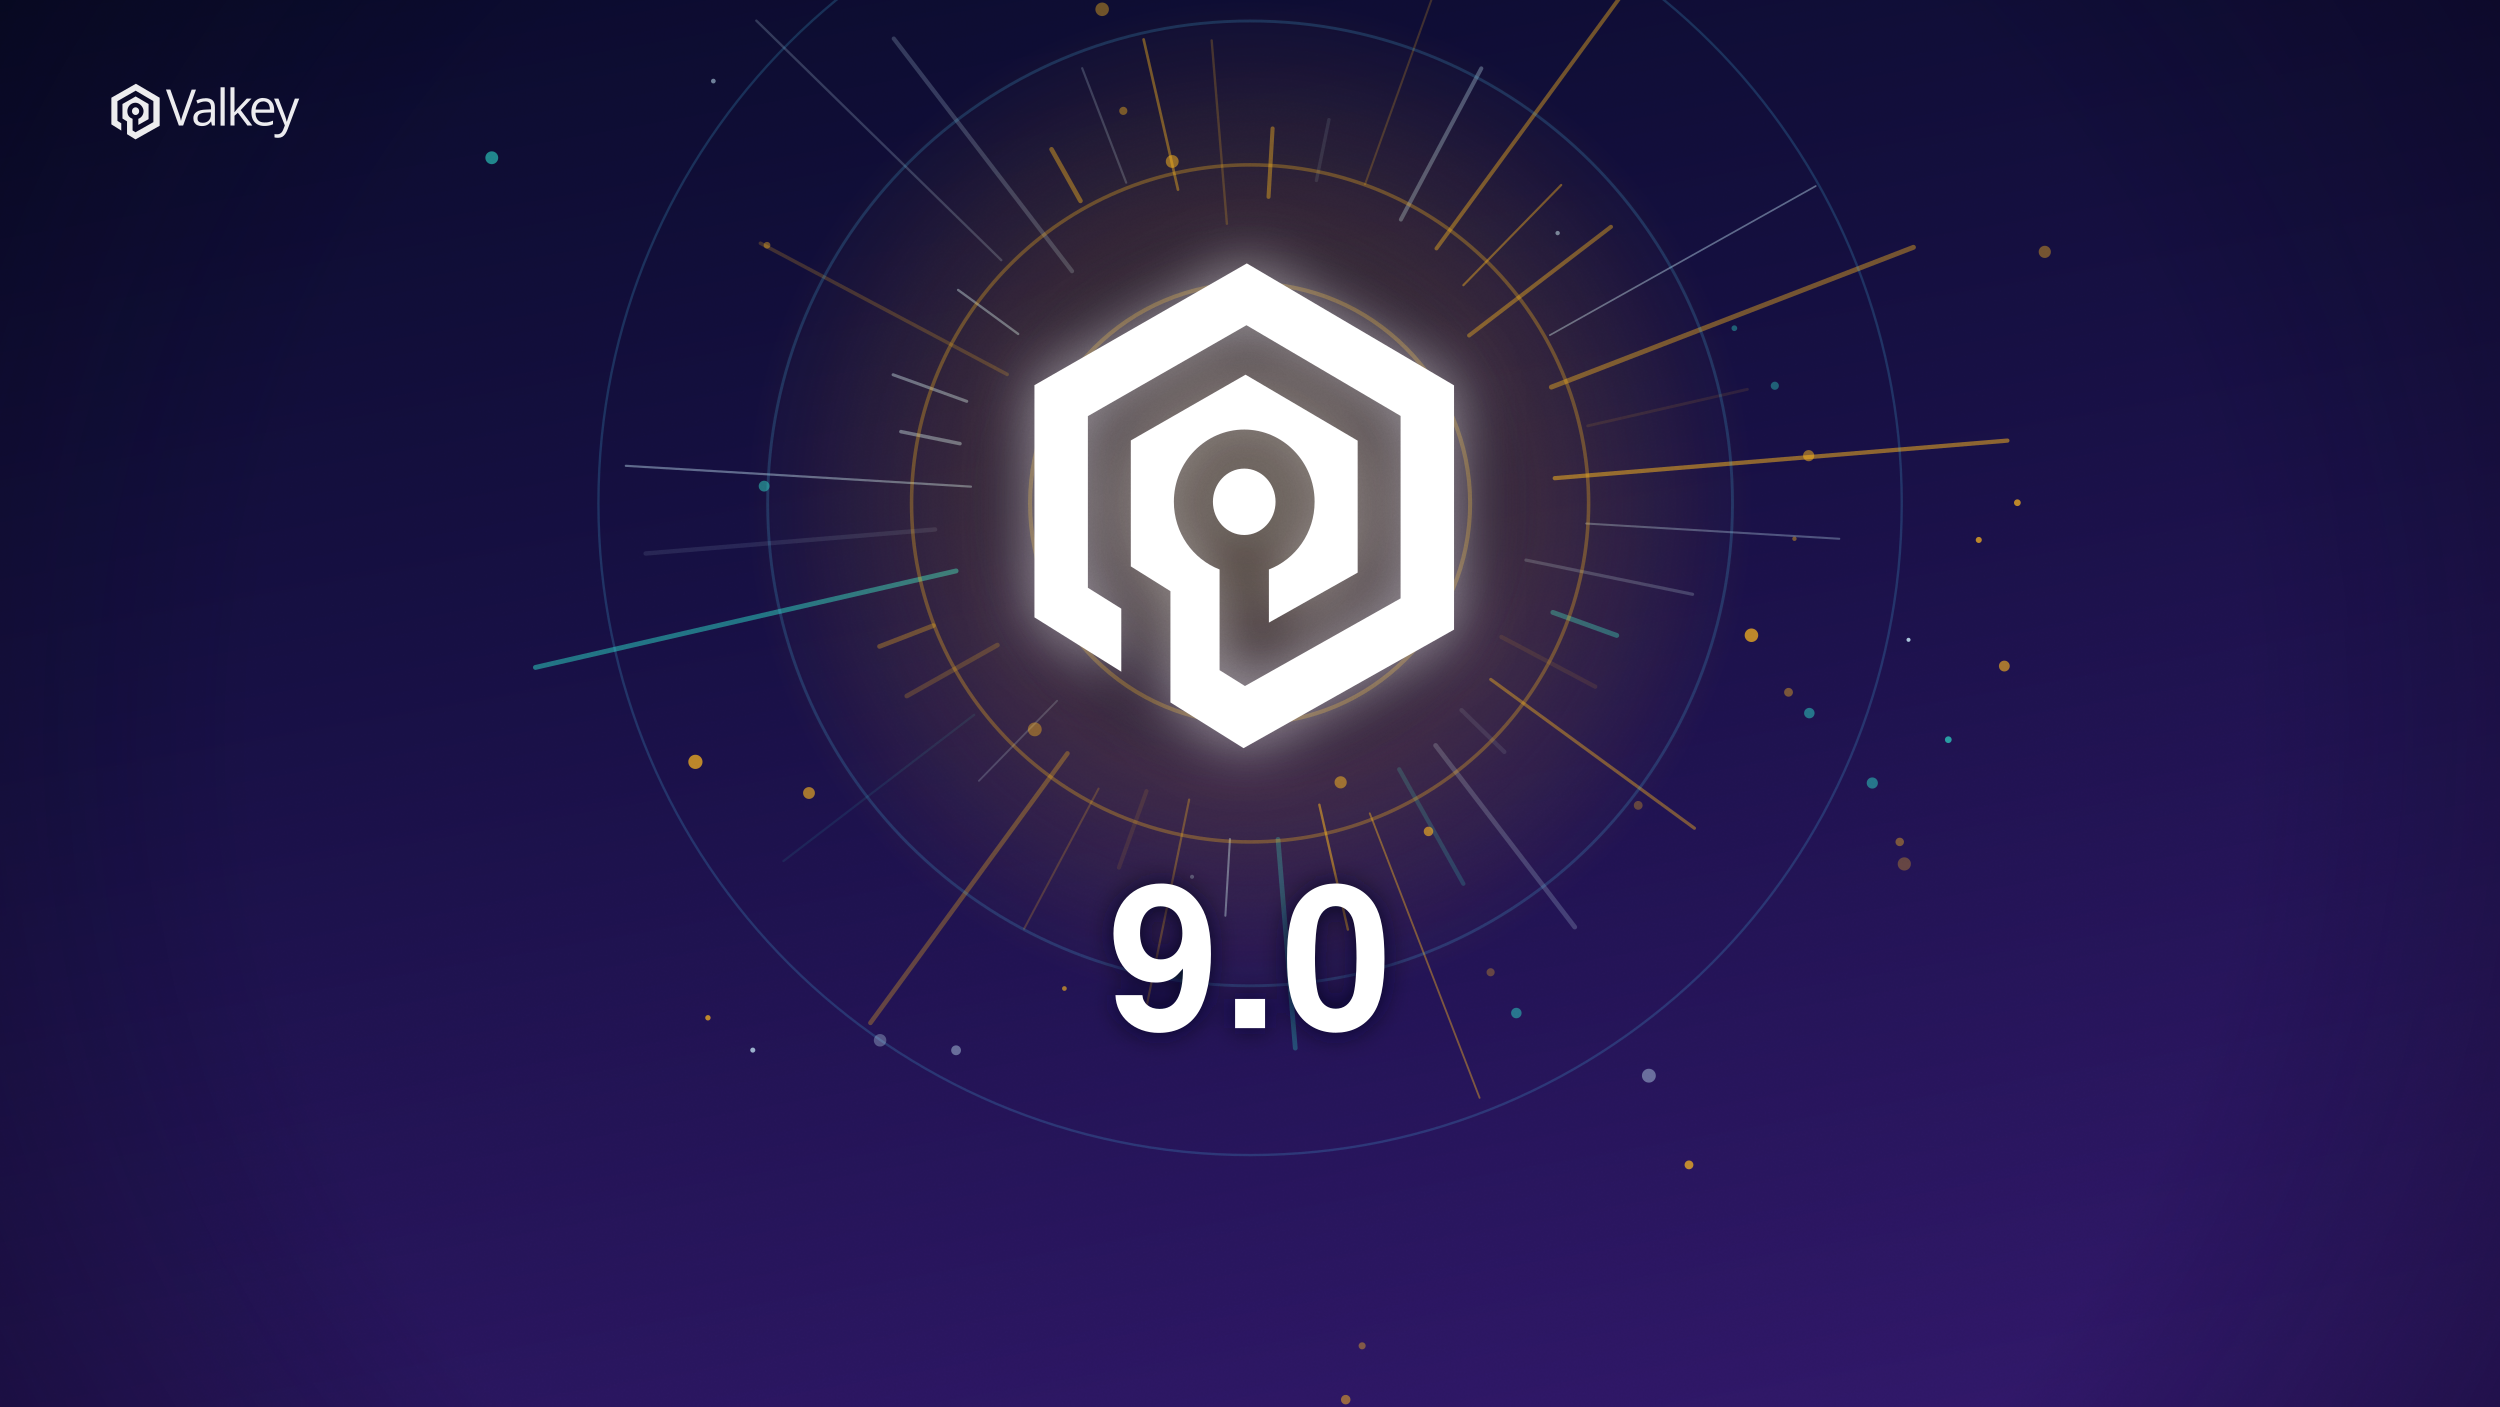
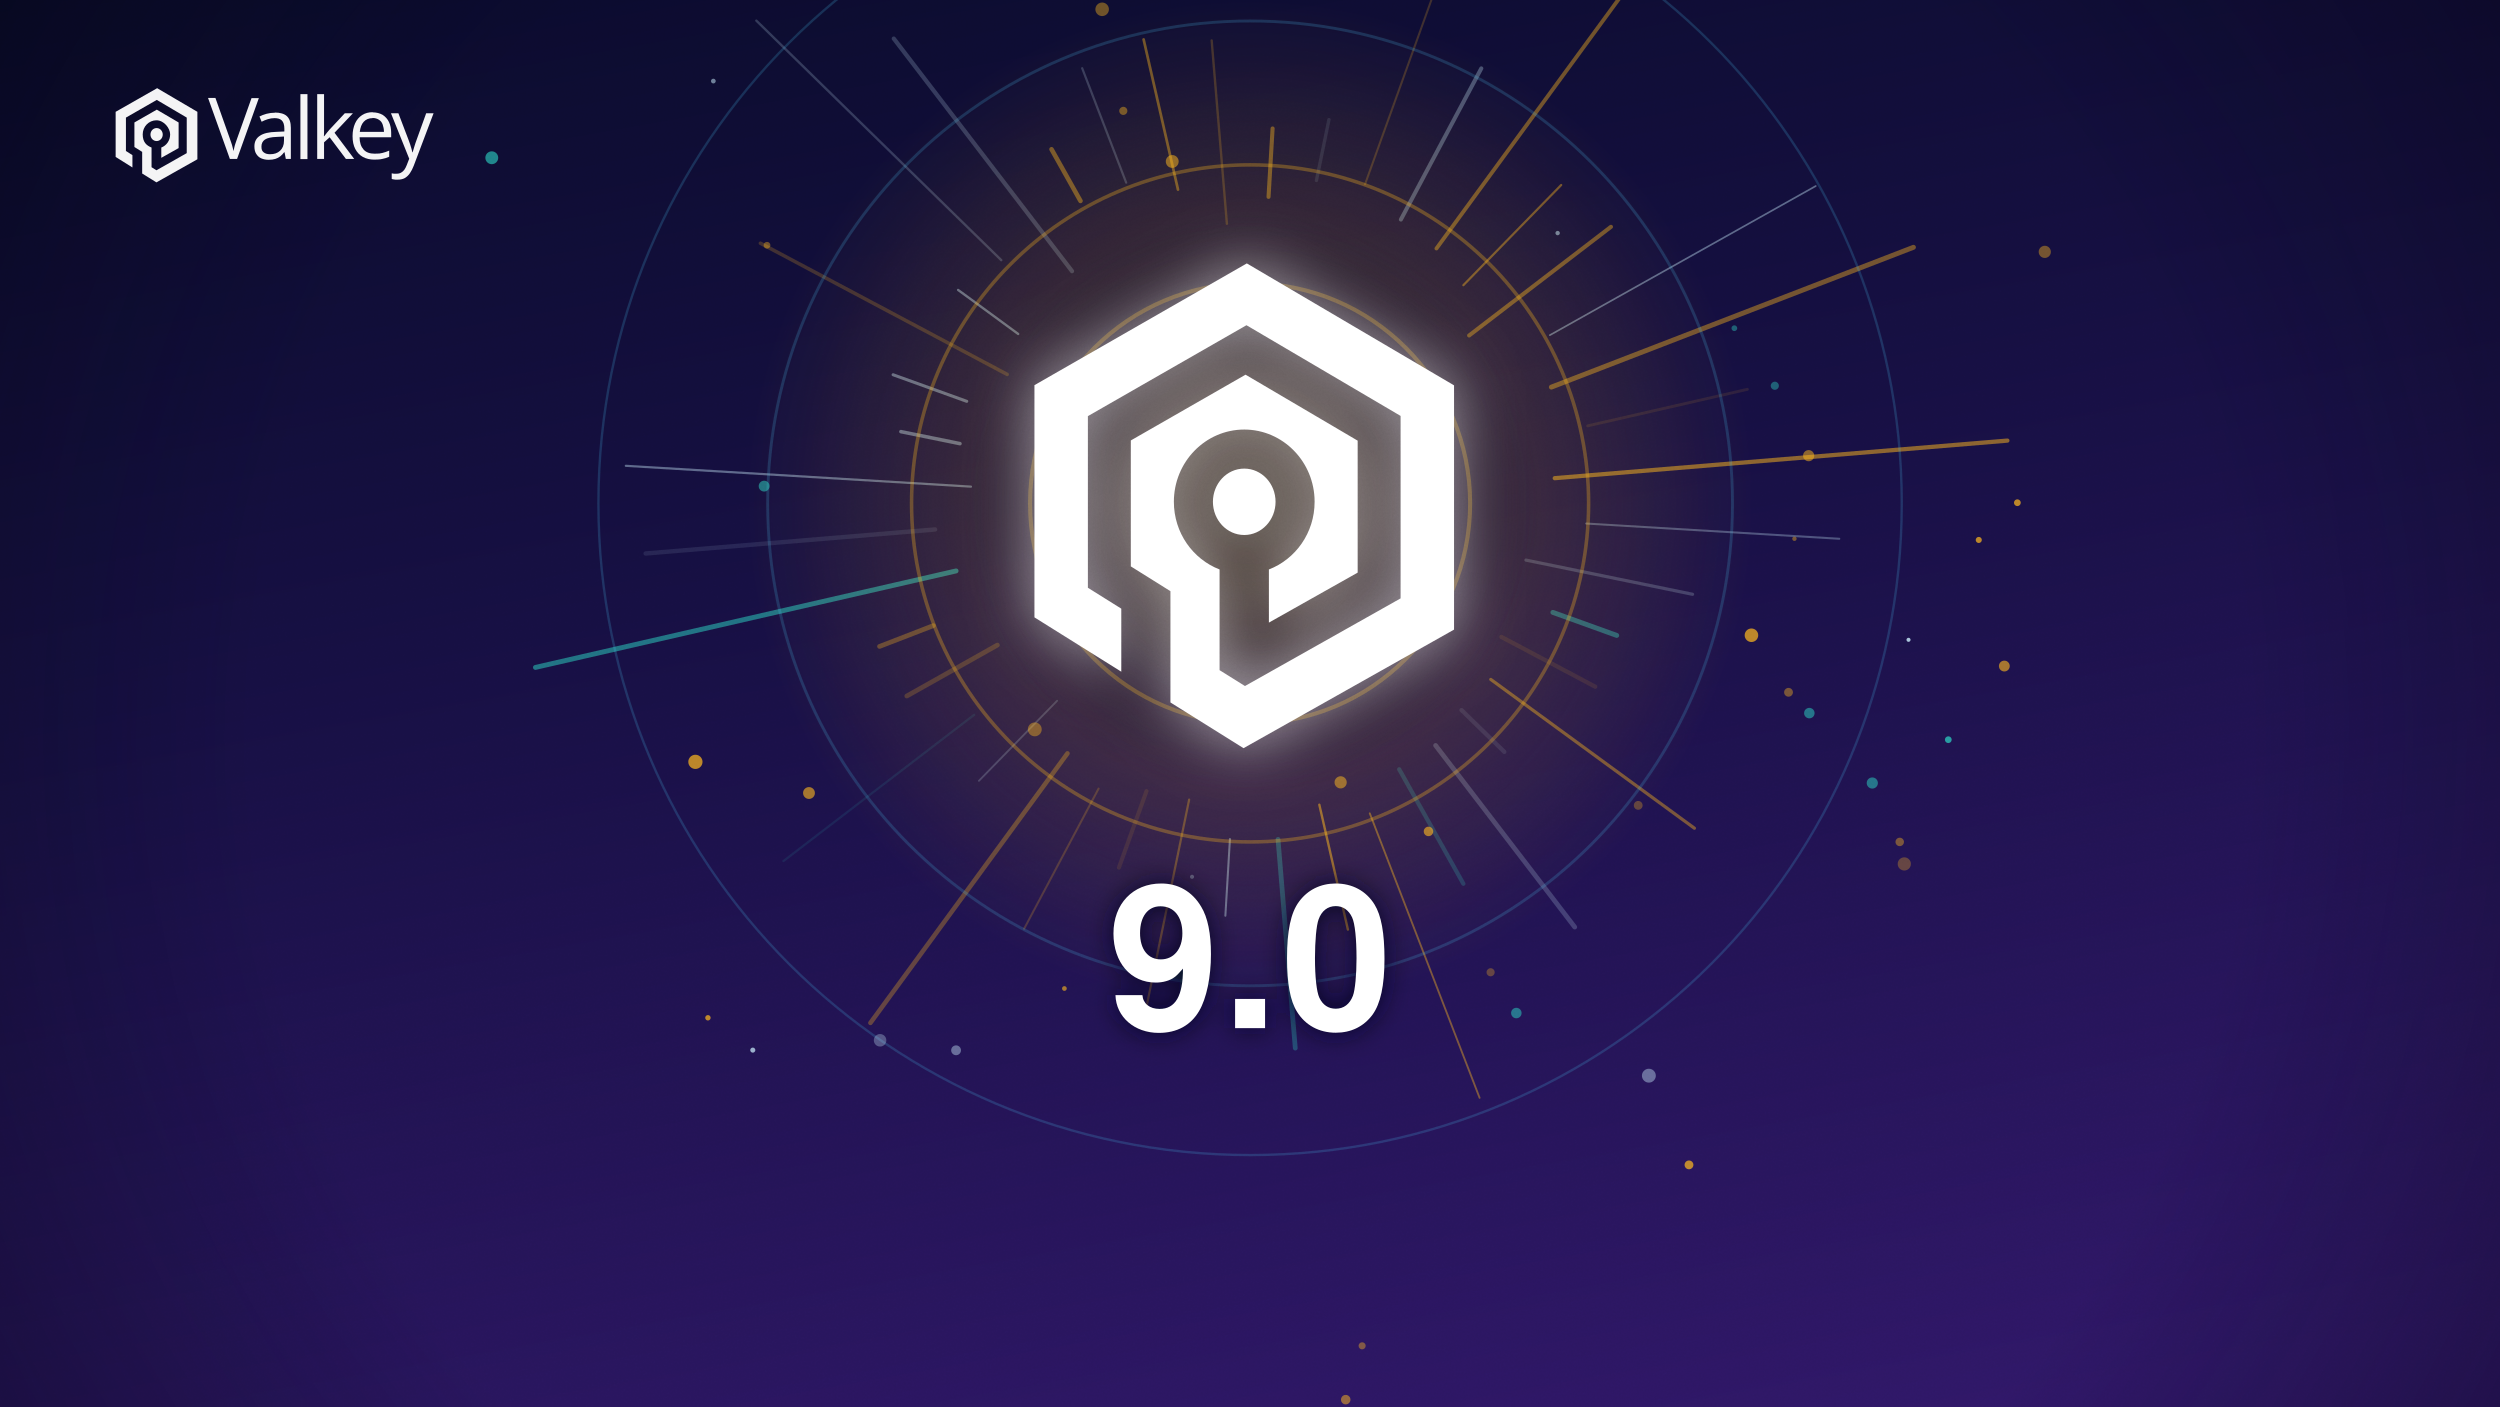
<svg xmlns="http://www.w3.org/2000/svg" width="1920" height="1080" viewBox="221.5 104.6 1476.9 830.8">
  <defs>
    <linearGradient id="sky" x1="0" y1="0" x2="0.32" y2="1">
      <stop offset="0" stop-color="#060A24" />
      <stop offset="0.48" stop-color="#171043" />
      <stop offset="1" stop-color="#301868" />
    </linearGradient>
    <radialGradient id="vignette" gradientUnits="userSpaceOnUse" cx="960" cy="540" r="1180">
      <stop offset="0.5" stop-color="#03040F" stop-opacity="0" />
      <stop offset="1" stop-color="#03040F" stop-opacity="0.8" />
    </radialGradient>
    <radialGradient id="scrim">
      <stop offset="0" stop-color="#060A24" stop-opacity="0.72" />
      <stop offset="0.6" stop-color="#060A24" stop-opacity="0.45" />
      <stop offset="1" stop-color="#060A24" stop-opacity="0" />
    </radialGradient>
    <filter id="grain" x="0" y="0" width="100%" height="100%">
      <feTurbulence type="fractalNoise" baseFrequency="0.85" numOctaves="4" stitchTiles="stitch" />
      <feColorMatrix type="saturate" values="0" />
    </filter>
    <radialGradient id="h-cyan">
      <stop offset="0" stop-color="#46BDE9" stop-opacity="0.75" />
      <stop offset="0.4" stop-color="#46BDE9" stop-opacity="0.22" />
      <stop offset="1" stop-color="#46BDE9" stop-opacity="0" />
    </radialGradient>
    <radialGradient id="h-ice">
      <stop offset="0" stop-color="#CCF1FF" stop-opacity="0.75" />
      <stop offset="0.4" stop-color="#CCF1FF" stop-opacity="0.22" />
      <stop offset="1" stop-color="#CCF1FF" stop-opacity="0" />
    </radialGradient>
    <radialGradient id="h-mint">
      <stop offset="0" stop-color="#2CD5C4" stop-opacity="0.75" />
      <stop offset="0.4" stop-color="#2CD5C4" stop-opacity="0.22" />
      <stop offset="1" stop-color="#2CD5C4" stop-opacity="0" />
    </radialGradient>
    <radialGradient id="h-coral">
      <stop offset="0" stop-color="#F65275" stop-opacity="0.75" />
      <stop offset="0.4" stop-color="#F65275" stop-opacity="0.22" />
      <stop offset="1" stop-color="#F65275" stop-opacity="0" />
    </radialGradient>
    <radialGradient id="h-violet">
      <stop offset="0" stop-color="#963CBD" stop-opacity="0.75" />
      <stop offset="0.4" stop-color="#963CBD" stop-opacity="0.22" />
      <stop offset="1" stop-color="#963CBD" stop-opacity="0" />
    </radialGradient>
    <radialGradient id="h-gold">
      <stop offset="0" stop-color="#FFB81C" stop-opacity="0.75" />
      <stop offset="0.4" stop-color="#FFB81C" stop-opacity="0.22" />
      <stop offset="1" stop-color="#FFB81C" stop-opacity="0" />
    </radialGradient>
    <filter id="blur3" x="-70%" y="-70%" width="240%" height="240%">
      <feGaussianBlur stdDeviation="3" />
    </filter>
    <filter id="blur8" x="-70%" y="-70%" width="240%" height="240%">
      <feGaussianBlur stdDeviation="8" />
    </filter>
    <filter id="blur18" x="-70%" y="-70%" width="240%" height="240%">
      <feGaussianBlur stdDeviation="18" />
    </filter>
    <filter id="blur40" x="-70%" y="-70%" width="240%" height="240%">
      <feGaussianBlur stdDeviation="40" />
    </filter>
  </defs>
  <rect width="1920" height="1080" fill="url(#sky)" />
  <g>
    <line x1="1158.6" y1="413.9" x2="1308.1" y2="422.9" stroke="#CCF1FF" stroke-width="1.2" stroke-linecap="round" opacity="0.3" />
    <line x1="1123" y1="435.5" x2="1221.4" y2="455.7" stroke="#CCF1FF" stroke-width="1.9" stroke-linecap="round" opacity="0.2" />
    <line x1="1138.9" y1="466.4" x2="1176.6" y2="480" stroke="#2CD5C4" stroke-width="2.9" stroke-linecap="round" opacity="0.4" />
    <line x1="1108.5" y1="480.9" x2="1163.9" y2="510.3" stroke="#FFB81C" stroke-width="2.5" stroke-linecap="round" opacity="0.1" />
    <line x1="1102.2" y1="506" x2="1222.5" y2="593.9" stroke="#FFB81C" stroke-width="1.9" stroke-linecap="round" opacity="0.4" />
    <line x1="1084.9" y1="524.1" x2="1110.2" y2="548.8" stroke="#CCF1FF" stroke-width="2.5" stroke-linecap="round" opacity="0.1" />
    <line x1="1069.6" y1="545" x2="1151.8" y2="652.3" stroke="#CCF1FF" stroke-width="2.8" stroke-linecap="round" opacity="0.2" />
    <line x1="1048.1" y1="559.1" x2="1086" y2="626.7" stroke="#2CD5C4" stroke-width="2.5" stroke-linecap="round" opacity="0.2" />
    <line x1="1030.7" y1="585.1" x2="1095.6" y2="753.2" stroke="#FFB81C" stroke-width="1.1" stroke-linecap="round" opacity="0.4" />
    <line x1="1000.9" y1="580" x2="1017.8" y2="653.8" stroke="#FFB81C" stroke-width="1.4" stroke-linecap="round" opacity="0.5" />
    <line x1="976.5" y1="600.5" x2="986.7" y2="723.8" stroke="#2CD5C4" stroke-width="2.8" stroke-linecap="round" opacity="0.3" />
    <line x1="948.1" y1="600.3" x2="945.4" y2="645.6" stroke="#CCF1FF" stroke-width="1.2" stroke-linecap="round" opacity="0.4" />
    <line x1="924" y1="577" x2="896.1" y2="712.5" stroke="#FFB81C" stroke-width="1.3" stroke-linecap="round" opacity="0.3" />
    <line x1="898.8" y1="572" x2="882.5" y2="617.2" stroke="#FFB81C" stroke-width="2.4" stroke-linecap="round" opacity="0.1" />
    <line x1="870.5" y1="570.5" x2="826.5" y2="653.3" stroke="#FFB81C" stroke-width="1.2" stroke-linecap="round" opacity="0.2" />
    <line x1="852.1" y1="549.7" x2="735.7" y2="708.9" stroke="#FFB81C" stroke-width="2.7" stroke-linecap="round" opacity="0.3" />
    <line x1="846" y1="518.6" x2="799.8" y2="565.9" stroke="#CCF1FF" stroke-width="1.1" stroke-linecap="round" opacity="0.2" />
    <line x1="797" y1="526.9" x2="684.3" y2="613.3" stroke="#2CD5C4" stroke-width="1.3" stroke-linecap="round" opacity="0.1" />
    <line x1="810.7" y1="485.7" x2="757.2" y2="515.8" stroke="#FFB81C" stroke-width="2.8" stroke-linecap="round" opacity="0.2" />
    <line x1="772.9" y1="474.2" x2="741.1" y2="486.5" stroke="#FFB81C" stroke-width="2.8" stroke-linecap="round" opacity="0.3" />
    <line x1="786.3" y1="441.9" x2="537.8" y2="498.9" stroke="#2CD5C4" stroke-width="2.9" stroke-linecap="round" opacity="0.5" />
    <line x1="773.9" y1="417.4" x2="602.9" y2="431.6" stroke="#CCF1FF" stroke-width="2.6" stroke-linecap="round" opacity="0.1" />
    <line x1="795.1" y1="392.1" x2="591.2" y2="379.8" stroke="#CCF1FF" stroke-width="1.3" stroke-linecap="round" opacity="0.4" />
    <line x1="788.6" y1="366.7" x2="753.7" y2="359.6" stroke="#CCF1FF" stroke-width="2.1" stroke-linecap="round" opacity="0.4" />
    <line x1="792.6" y1="341.7" x2="749.1" y2="326" stroke="#CCF1FF" stroke-width="1.8" stroke-linecap="round" opacity="0.4" />
    <line x1="816.5" y1="325.8" x2="670.7" y2="248.3" stroke="#FFB81C" stroke-width="2.1" stroke-linecap="round" opacity="0.2" />
    <line x1="823" y1="301.9" x2="787.5" y2="275.9" stroke="#CCF1FF" stroke-width="1.4" stroke-linecap="round" opacity="0.4" />
    <line x1="813" y1="258.3" x2="668.3" y2="116.8" stroke="#CCF1FF" stroke-width="1.4" stroke-linecap="round" opacity="0.2" />
    <line x1="854.8" y1="264.8" x2="749.5" y2="127.4" stroke="#CCF1FF" stroke-width="2.5" stroke-linecap="round" opacity="0.2" />
    <line x1="859.8" y1="223.3" x2="842.7" y2="192.8" stroke="#FFB81C" stroke-width="2.7" stroke-linecap="round" opacity="0.4" />
    <line x1="886.8" y1="212.5" x2="860.8" y2="144.9" stroke="#CCF1FF" stroke-width="1.3" stroke-linecap="round" opacity="0.2" />
    <line x1="917.4" y1="216.6" x2="897.1" y2="127.9" stroke="#FFB81C" stroke-width="1.6" stroke-linecap="round" opacity="0.4" />
    <line x1="946.3" y1="236.8" x2="937.3" y2="128.5" stroke="#FFB81C" stroke-width="1.4" stroke-linecap="round" opacity="0.2" />
    <line x1="970.9" y1="220.9" x2="973.3" y2="180.5" stroke="#FFB81C" stroke-width="2.4" stroke-linecap="round" opacity="0.4" />
    <line x1="999.2" y1="211.2" x2="1006.6" y2="175.3" stroke="#CCF1FF" stroke-width="2" stroke-linecap="round" opacity="0.1" />
    <line x1="1027.9" y1="213.5" x2="1101.7" y2="8.5" stroke="#FFB81C" stroke-width="1.2" stroke-linecap="round" opacity="0.2" />
    <line x1="1049.1" y1="234.3" x2="1096.6" y2="145" stroke="#CCF1FF" stroke-width="2.4" stroke-linecap="round" opacity="0.3" />
    <line x1="1070.1" y1="251.4" x2="1205.7" y2="65.9" stroke="#FFB81C" stroke-width="2.3" stroke-linecap="round" opacity="0.4" />
    <line x1="1086" y1="273.1" x2="1143.8" y2="213.9" stroke="#FFB81C" stroke-width="1.3" stroke-linecap="round" opacity="0.4" />
    <line x1="1089.4" y1="302.8" x2="1173.2" y2="238.6" stroke="#FFB81C" stroke-width="2.4" stroke-linecap="round" opacity="0.4" />
    <line x1="1137.1" y1="302.6" x2="1294.2" y2="214.5" stroke="#CCF1FF" stroke-width="1" stroke-linecap="round" opacity="0.4" />
    <line x1="1138" y1="333.3" x2="1351.9" y2="250.7" stroke="#FFB81C" stroke-width="2.9" stroke-linecap="round" opacity="0.4" />
    <line x1="1159.4" y1="356.2" x2="1253.8" y2="334.6" stroke="#FFB81C" stroke-width="1.7" stroke-linecap="round" opacity="0.1" />
    <line x1="1140" y1="387.1" x2="1407.4" y2="364.9" stroke="#FFB81C" stroke-width="2.5" stroke-linecap="round" opacity="0.5" />
  </g>
  <g>
    <circle cx="960" cy="402" r="130" fill="none" stroke="#FFB81C" stroke-width="2.4" opacity="0.4" />
    <circle cx="960" cy="402" r="200" fill="none" stroke="#FFB81C" stroke-width="2.1" opacity="0.3" />
    <circle cx="960" cy="402" r="285" fill="none" stroke="#46BDE9" stroke-width="1.7" opacity="0.2" />
    <circle cx="960" cy="402" r="385" fill="none" stroke="#46BDE9" stroke-width="1.4" opacity="0.2" />
  </g>
  <g>
    <circle cx="1256.2" cy="479.9" r="4" fill="#FFB81C" opacity="0.7" />
    <circle cx="672.9" cy="391.8" r="3.2" fill="#2CD5C4" opacity="0.5" />
    <circle cx="512" cy="197.8" r="3.8" fill="#2CD5C4" opacity="0.6" />
    <circle cx="741.4" cy="719.2" r="3.7" fill="#CCF1FF" opacity="0.3" />
    <circle cx="1346.5" cy="615" r="3.9" fill="#FFB81C" opacity="0.3" />
    <circle cx="850.3" cy="688.6" r="1.4" fill="#FFB81C" opacity="0.6" />
    <circle cx="1281.6" cy="422.9" r="1.3" fill="#FFB81C" opacity="0.4" />
    <circle cx="1413.3" cy="401.6" r="2" fill="#FFB81C" opacity="0.7" />
    <circle cx="639.7" cy="705.9" r="1.6" fill="#FFB81C" opacity="0.7" />
    <circle cx="925.7" cy="622.6" r="1.2" fill="#CCF1FF" opacity="0.3" />
    <circle cx="1219.3" cy="792.8" r="2.6" fill="#FFB81C" opacity="0.7" />
    <circle cx="1065.4" cy="595.8" r="2.8" fill="#FFB81C" opacity="0.6" />
    <circle cx="1390.5" cy="423.6" r="1.8" fill="#FFB81C" opacity="0.7" />
    <circle cx="666.1" cy="76.2" r="2.5" fill="#FFB81C" opacity="0.4" />
    <circle cx="642.9" cy="152.5" r="1.4" fill="#CCF1FF" opacity="0.5" />
    <circle cx="1270" cy="332.5" r="2.4" fill="#2CD5C4" opacity="0.4" />
    <circle cx="709.3" cy="64.2" r="2.1" fill="#2CD5C4" opacity="0.7" />
    <circle cx="1021.6" cy="636.9" r="2.4" fill="#CCF1FF" opacity="0.7" />
    <circle cx="786.3" cy="725.1" r="2.9" fill="#CCF1FF" opacity="0.4" />
    <circle cx="914" cy="200" r="3.8" fill="#FFB81C" opacity="0.5" />
    <circle cx="832.8" cy="535.5" r="4.1" fill="#FFB81C" opacity="0.4" />
    <circle cx="1343.8" cy="602" r="2.5" fill="#FFB81C" opacity="0.4" />
    <circle cx="674.6" cy="249.5" r="2" fill="#FFB81C" opacity="0.4" />
    <circle cx="1195.6" cy="740.1" r="4.1" fill="#CCF1FF" opacity="0.4" />
    <circle cx="1016.5" cy="931.5" r="2.8" fill="#FFB81C" opacity="0.5" />
    <circle cx="1405.6" cy="498.1" r="3.2" fill="#FFB81C" opacity="0.6" />
    <circle cx="1067.9" cy="378.8" r="2.5" fill="#FFB81C" opacity="0.8" />
    <circle cx="1290.4" cy="525.9" r="3.1" fill="#2CD5C4" opacity="0.5" />
    <circle cx="1013.5" cy="566.8" r="3.6" fill="#FFB81C" opacity="0.5" />
    <circle cx="872.6" cy="110.1" r="4" fill="#FFB81C" opacity="0.4" />
    <circle cx="666.2" cy="725" r="1.5" fill="#CCF1FF" opacity="0.7" />
    <circle cx="1026.2" cy="899.7" r="2.1" fill="#FFB81C" opacity="0.4" />
    <circle cx="1214.5" cy="-6.4" r="2.1" fill="#CCF1FF" opacity="0.7" />
    <circle cx="854.1" cy="332.3" r="1.9" fill="#FFB81C" opacity="0.5" />
    <circle cx="1290" cy="373.8" r="3.3" fill="#FFB81C" opacity="0.5" />
    <circle cx="1189.3" cy="580.4" r="2.6" fill="#FFB81C" opacity="0.3" />
    <circle cx="1349" cy="482.6" r="1.2" fill="#CCF1FF" opacity="0.8" />
    <circle cx="811.8" cy="-39.8" r="1.2" fill="#FFB81C" opacity="0.6" />
    <circle cx="1117.3" cy="703.1" r="3.1" fill="#2CD5C4" opacity="0.5" />
    <circle cx="1102.1" cy="679" r="2.4" fill="#FFB81C" opacity="0.3" />
    <circle cx="699.4" cy="573.1" r="3.5" fill="#FFB81C" opacity="0.6" />
    <circle cx="632.3" cy="554.7" r="4.2" fill="#FFB81C" opacity="0.7" />
    <circle cx="606.8" cy="-6" r="2.1" fill="#2CD5C4" opacity="0.3" />
    <circle cx="1327.6" cy="567.2" r="3.3" fill="#2CD5C4" opacity="0.5" />
    <circle cx="1278.1" cy="513.6" r="2.6" fill="#FFB81C" opacity="0.4" />
    <circle cx="1429.5" cy="253.4" r="3.6" fill="#FFB81C" opacity="0.4" />
    <circle cx="1246.1" cy="298.5" r="1.7" fill="#2CD5C4" opacity="0.4" />
    <circle cx="1372.5" cy="541.6" r="2" fill="#2CD5C4" opacity="0.7" />
    <circle cx="885.1" cy="170.1" r="2.4" fill="#FFB81C" opacity="0.4" />
    <circle cx="1141.7" cy="242.3" r="1.3" fill="#CCF1FF" opacity="0.5" />
  </g>
  <circle cx="960" cy="402" r="300" fill="url(#h-gold)" opacity="0.9" />
  <circle cx="960" cy="402" r="172" fill="url(#scrim)" />
  <g filter="url(#blur18)" opacity="0.6">
    <g transform="translate(828.5 252) scale(4.1096)">
      <path d="M 13.482 60.695 L 0.998 52.884 L 0.998 19.503 L 31.528 2.001 L 61.318 19.532 L 61.318 54.645 L 31.055 71.689 L 20.548 65.116 L 20.548 51.041 L 20.548 49.12 L 14.852 45.556 L 14.852 27.453 L 31.346 17.997 L 47.464 27.482 L 47.464 46.451 L 34.703 53.638 L 34.703 45.999 C 38.529 44.526 41.274 40.739 41.274 36.27 C 41.274 30.511 36.713 25.884 31.158 25.884 C 25.603 25.884 21.042 30.511 21.042 36.27 C 21.042 40.739 23.787 44.526 27.612 45.999 L 27.612 60.474 L 31.261 62.756 L 53.635 50.155 L 53.635 23.925 L 31.477 10.885 L 8.681 23.954 L 8.681 48.629 L 13.482 51.633 L 13.482 60.695 Z M 31.158 31.498 C 33.672 31.498 35.66 33.664 35.66 36.27 C 35.66 38.877 33.672 41.043 31.158 41.043 C 28.644 41.043 26.656 38.877 26.656 36.27 C 26.656 33.664 28.644 31.498 31.158 31.498 Z" fill="#FFFFFF" fill-rule="evenodd" />
    </g>
  </g>
  <g>
    <g transform="translate(828.5 252) scale(4.1096)">
      <path d="M 13.482 60.695 L 0.998 52.884 L 0.998 19.503 L 31.528 2.001 L 61.318 19.532 L 61.318 54.645 L 31.055 71.689 L 20.548 65.116 L 20.548 51.041 L 20.548 49.12 L 14.852 45.556 L 14.852 27.453 L 31.346 17.997 L 47.464 27.482 L 47.464 46.451 L 34.703 53.638 L 34.703 45.999 C 38.529 44.526 41.274 40.739 41.274 36.27 C 41.274 30.511 36.713 25.884 31.158 25.884 C 25.603 25.884 21.042 30.511 21.042 36.27 C 21.042 40.739 23.787 44.526 27.612 45.999 L 27.612 60.474 L 31.261 62.756 L 53.635 50.155 L 53.635 23.925 L 31.477 10.885 L 8.681 23.954 L 8.681 48.629 L 13.482 51.633 L 13.482 60.695 Z M 31.158 31.498 C 33.672 31.498 35.66 33.664 35.66 36.27 C 35.66 38.877 33.672 41.043 31.158 41.043 C 28.644 41.043 26.656 38.877 26.656 36.27 C 26.656 33.664 28.644 31.498 31.158 31.498 Z" fill="#FFFFFF" fill-rule="evenodd" />
    </g>
  </g>
  <g filter="url(#blur8)">
    <text x="960" y="712" fill="#060A24" text-anchor="middle" font-family="Helvetica Neue, Helvetica, Arial, sans-serif" font-size="118" font-weight="700" letter-spacing="2" opacity="0.85">9.0</text>
  </g>
  <text x="960" y="712" fill="#FFFFFF" text-anchor="middle" font-family="Helvetica Neue, Helvetica, Arial, sans-serif" font-size="118" font-weight="700" letter-spacing="2">9.0</text>
  <rect width="1920" height="1080" fill="url(#vignette)" />
  <rect width="1920" height="1080" filter="url(#grain)" opacity="0.055" style="mix-blend-mode:overlay" />
-   <g opacity="0.92">
-     <g transform="translate(283.6 150.3) scale(0.62992)">
+   <g opacity="0.95">
+     <g transform="translate(283.6 150.3) scale(1.06602)">
      <path d="M15.2,50l-9.4-5.9v-25L28.8,6l22.3,13.1v26.3l-22.7,12.8-7.9-4.9v-12l-4.3-2.7v-13.6l12.4-7.1,12.1,7.1v14.2l-9.6,5.4v-5.7c2.9-1.1,4.9-3.9,4.9-7.3s-3.4-7.8-7.6-7.8-7.6,3.5-7.6,7.8,2.1,6.2,4.9,7.3v10.9l2.7,1.7,16.8-9.5v-19.7l-16.6-9.8-17.1,9.8v18.5l3.6,2.3v6.8ZM28.5,28.1c1.9,0,3.4,1.6,3.4,3.6s-1.5,3.6-3.4,3.6-3.4-1.6-3.4-3.6,1.5-3.6,3.4-3.6Z" fill="#FFFFFF" fill-rule="evenodd" />
      <path d="M85.2,11.4l-12.1,33.8h-4l-12.1-33.8h4.1l7.9,22.3c.3.9.6,1.8.9,2.6.3.8.5,1.6.7,2.4.2.8.4,1.5.5,2.2.2-.7.3-1.4.5-2.2.2-.8.4-1.6.7-2.4.3-.8.6-1.7.9-2.6l7.9-22.2h4.2Z" fill="#FFFFFF" />
      <path d="M94,19.5c3,0,5.3.7,6.7,2,1.5,1.4,2.2,3.5,2.2,6.5v17.2h-2.8l-.7-3.7h-.2c-.7.9-1.4,1.7-2.2,2.3-.8.6-1.7,1.1-2.7,1.4-1,.3-2.2.5-3.7.5s-2.9-.3-4.1-.8c-1.2-.5-2.1-1.4-2.8-2.5-.7-1.1-1-2.5-1-4.2,0-2.5,1-4.5,3-5.8,2-1.4,5.1-2.1,9.2-2.2l4.4-.2v-1.5c0-2.2-.5-3.7-1.4-4.6-.9-.9-2.3-1.3-4-1.3-1.3,0-2.6.2-3.8.6-1.2.4-2.3.8-3.4,1.4l-1.2-2.9c1.1-.6,2.5-1.1,3.9-1.5,1.5-.4,3-.6,4.7-.6h0ZM99.1,32.8l-3.9.2c-3.2.1-5.4.6-6.7,1.5s-1.9,2.2-1.9,3.9.4,2.5,1.3,3.2c.9.7,2,1,3.5,1,2.3,0,4.1-.6,5.5-1.9s2.2-3.1,2.2-5.6v-2.3Z" fill="#FFFFFF" />
      <path d="M112.1,45.3h-3.9V9.3h3.9v36Z" fill="#FFFFFF" />
      <path d="M121.3,9.3v18.7c0,.6,0,1.4,0,2.3,0,.9,0,1.7-.1,2.3h.2c.3-.4.8-1,1.4-1.8.6-.8,1.2-1.4,1.6-1.9l8.4-9h4.5l-10.2,10.8,10.9,14.5h-4.6l-9-12-3.1,2.8v9.2h-3.8V9.3h3.8Z" fill="#FFFFFF" />
      <path d="M148.2,19.4c2.2,0,4,.5,5.6,1.4,1.5,1,2.7,2.3,3.5,4,.8,1.7,1.2,3.7,1.2,6v2.4h-17.5c0,3,.8,5.2,2.2,6.8s3.5,2.3,6.1,2.3,3-.1,4.3-.4c1.2-.3,2.5-.7,3.8-1.3v3.4c-1.3.6-2.6,1-3.8,1.2-1.2.3-2.7.4-4.4.4-2.4,0-4.6-.5-6.4-1.5-1.8-1-3.2-2.5-4.2-4.4-1-1.9-1.5-4.3-1.5-7.1,0-2.7.5-5.1,1.4-7.1.9-2,2.2-3.5,3.9-4.6,1.7-1.1,3.7-1.6,5.9-1.6h0ZM148.2,22.6c-2.1,0-3.7.7-4.9,2-1.2,1.3-1.9,3.2-2.2,5.6h13.4c0-1.5-.3-2.8-.7-4-.4-1.2-1.1-2.1-2.1-2.7-.9-.6-2.1-1-3.6-1Z" fill="#FFFFFF" />
      <path d="M158.4,19.9h4.1l5.6,14.7c.3.9.6,1.7.9,2.5.3.8.5,1.5.7,2.3.2.7.4,1.4.5,2.1h.2c.2-.8.5-1.8.9-3,.4-1.3.8-2.6,1.3-3.9l5.3-14.7h4.1l-11,29.1c-.6,1.6-1.3,2.9-2.1,4.1-.8,1.2-1.7,2-2.8,2.7-1.1.6-2.5.9-4,.9s-1.4,0-1.9-.1c-.6,0-1-.2-1.4-.3v-3.1c.3,0,.7.1,1.2.2.5,0,1,0,1.5,0,1,0,1.8-.2,2.5-.6.7-.4,1.3-.9,1.8-1.6.5-.7.9-1.5,1.3-2.5l1.4-3.6-10.2-25.4Z" fill="#FFFFFF" />
    </g>
  </g>
</svg>
